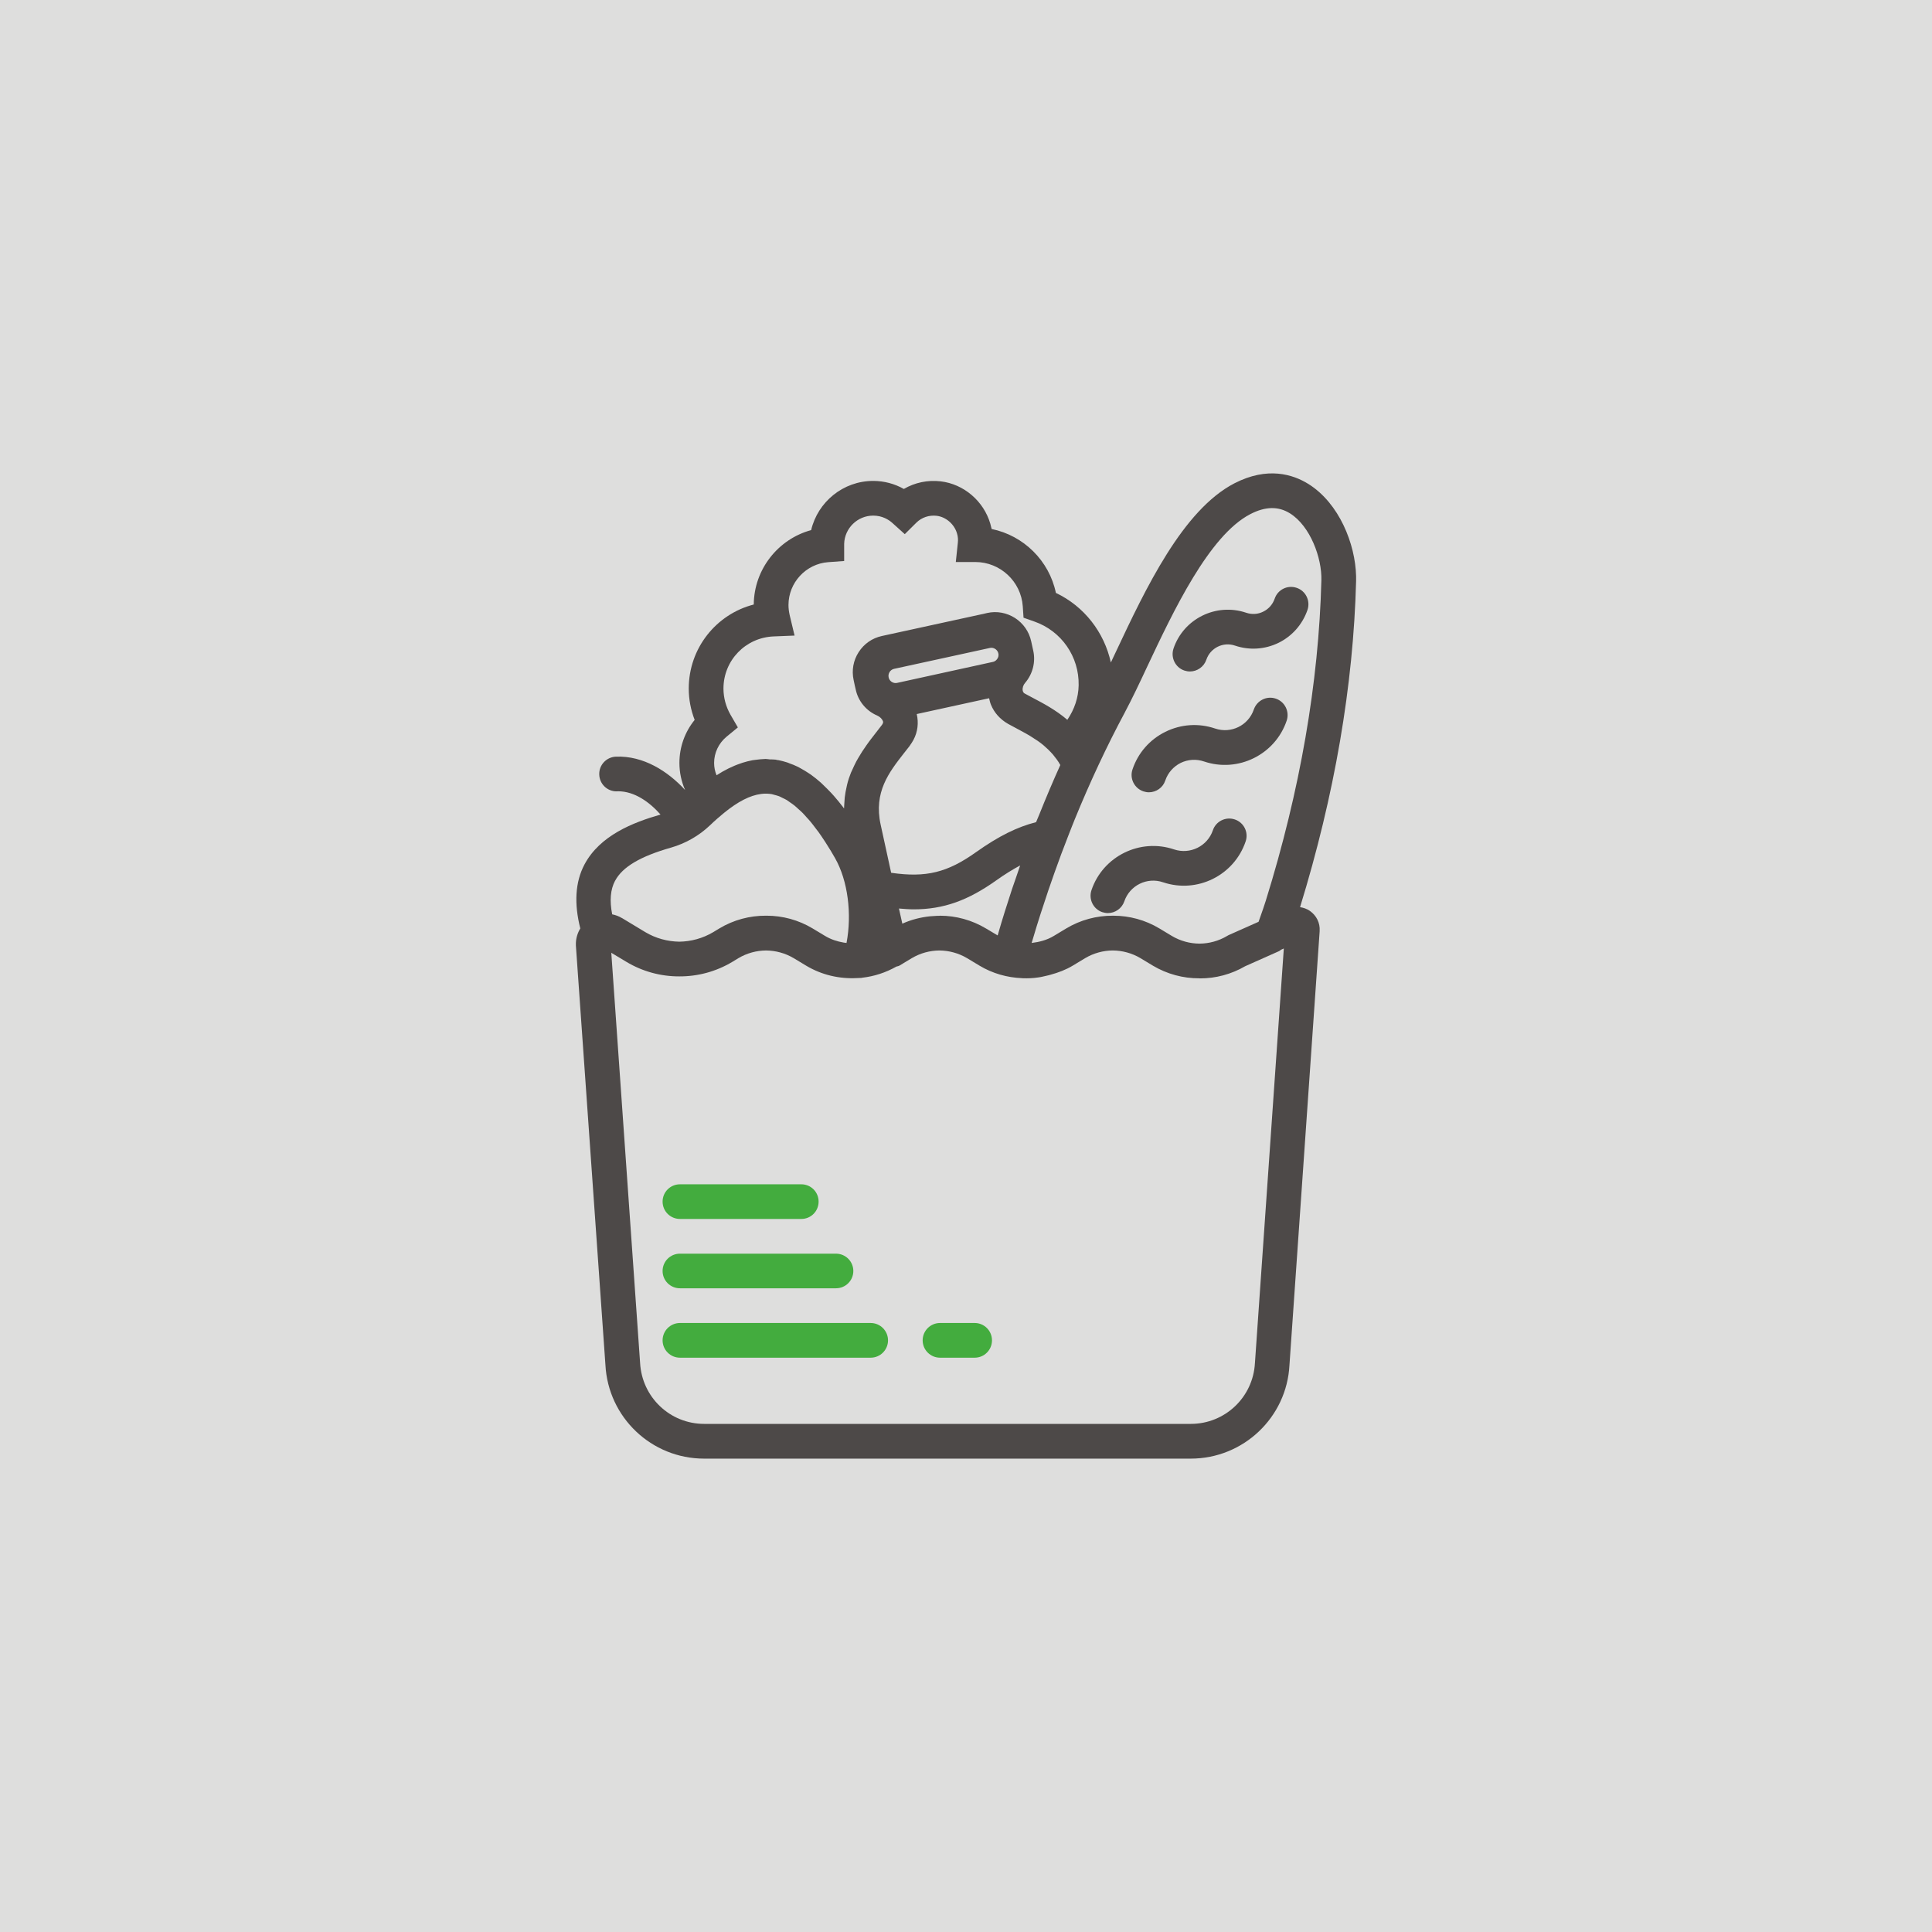
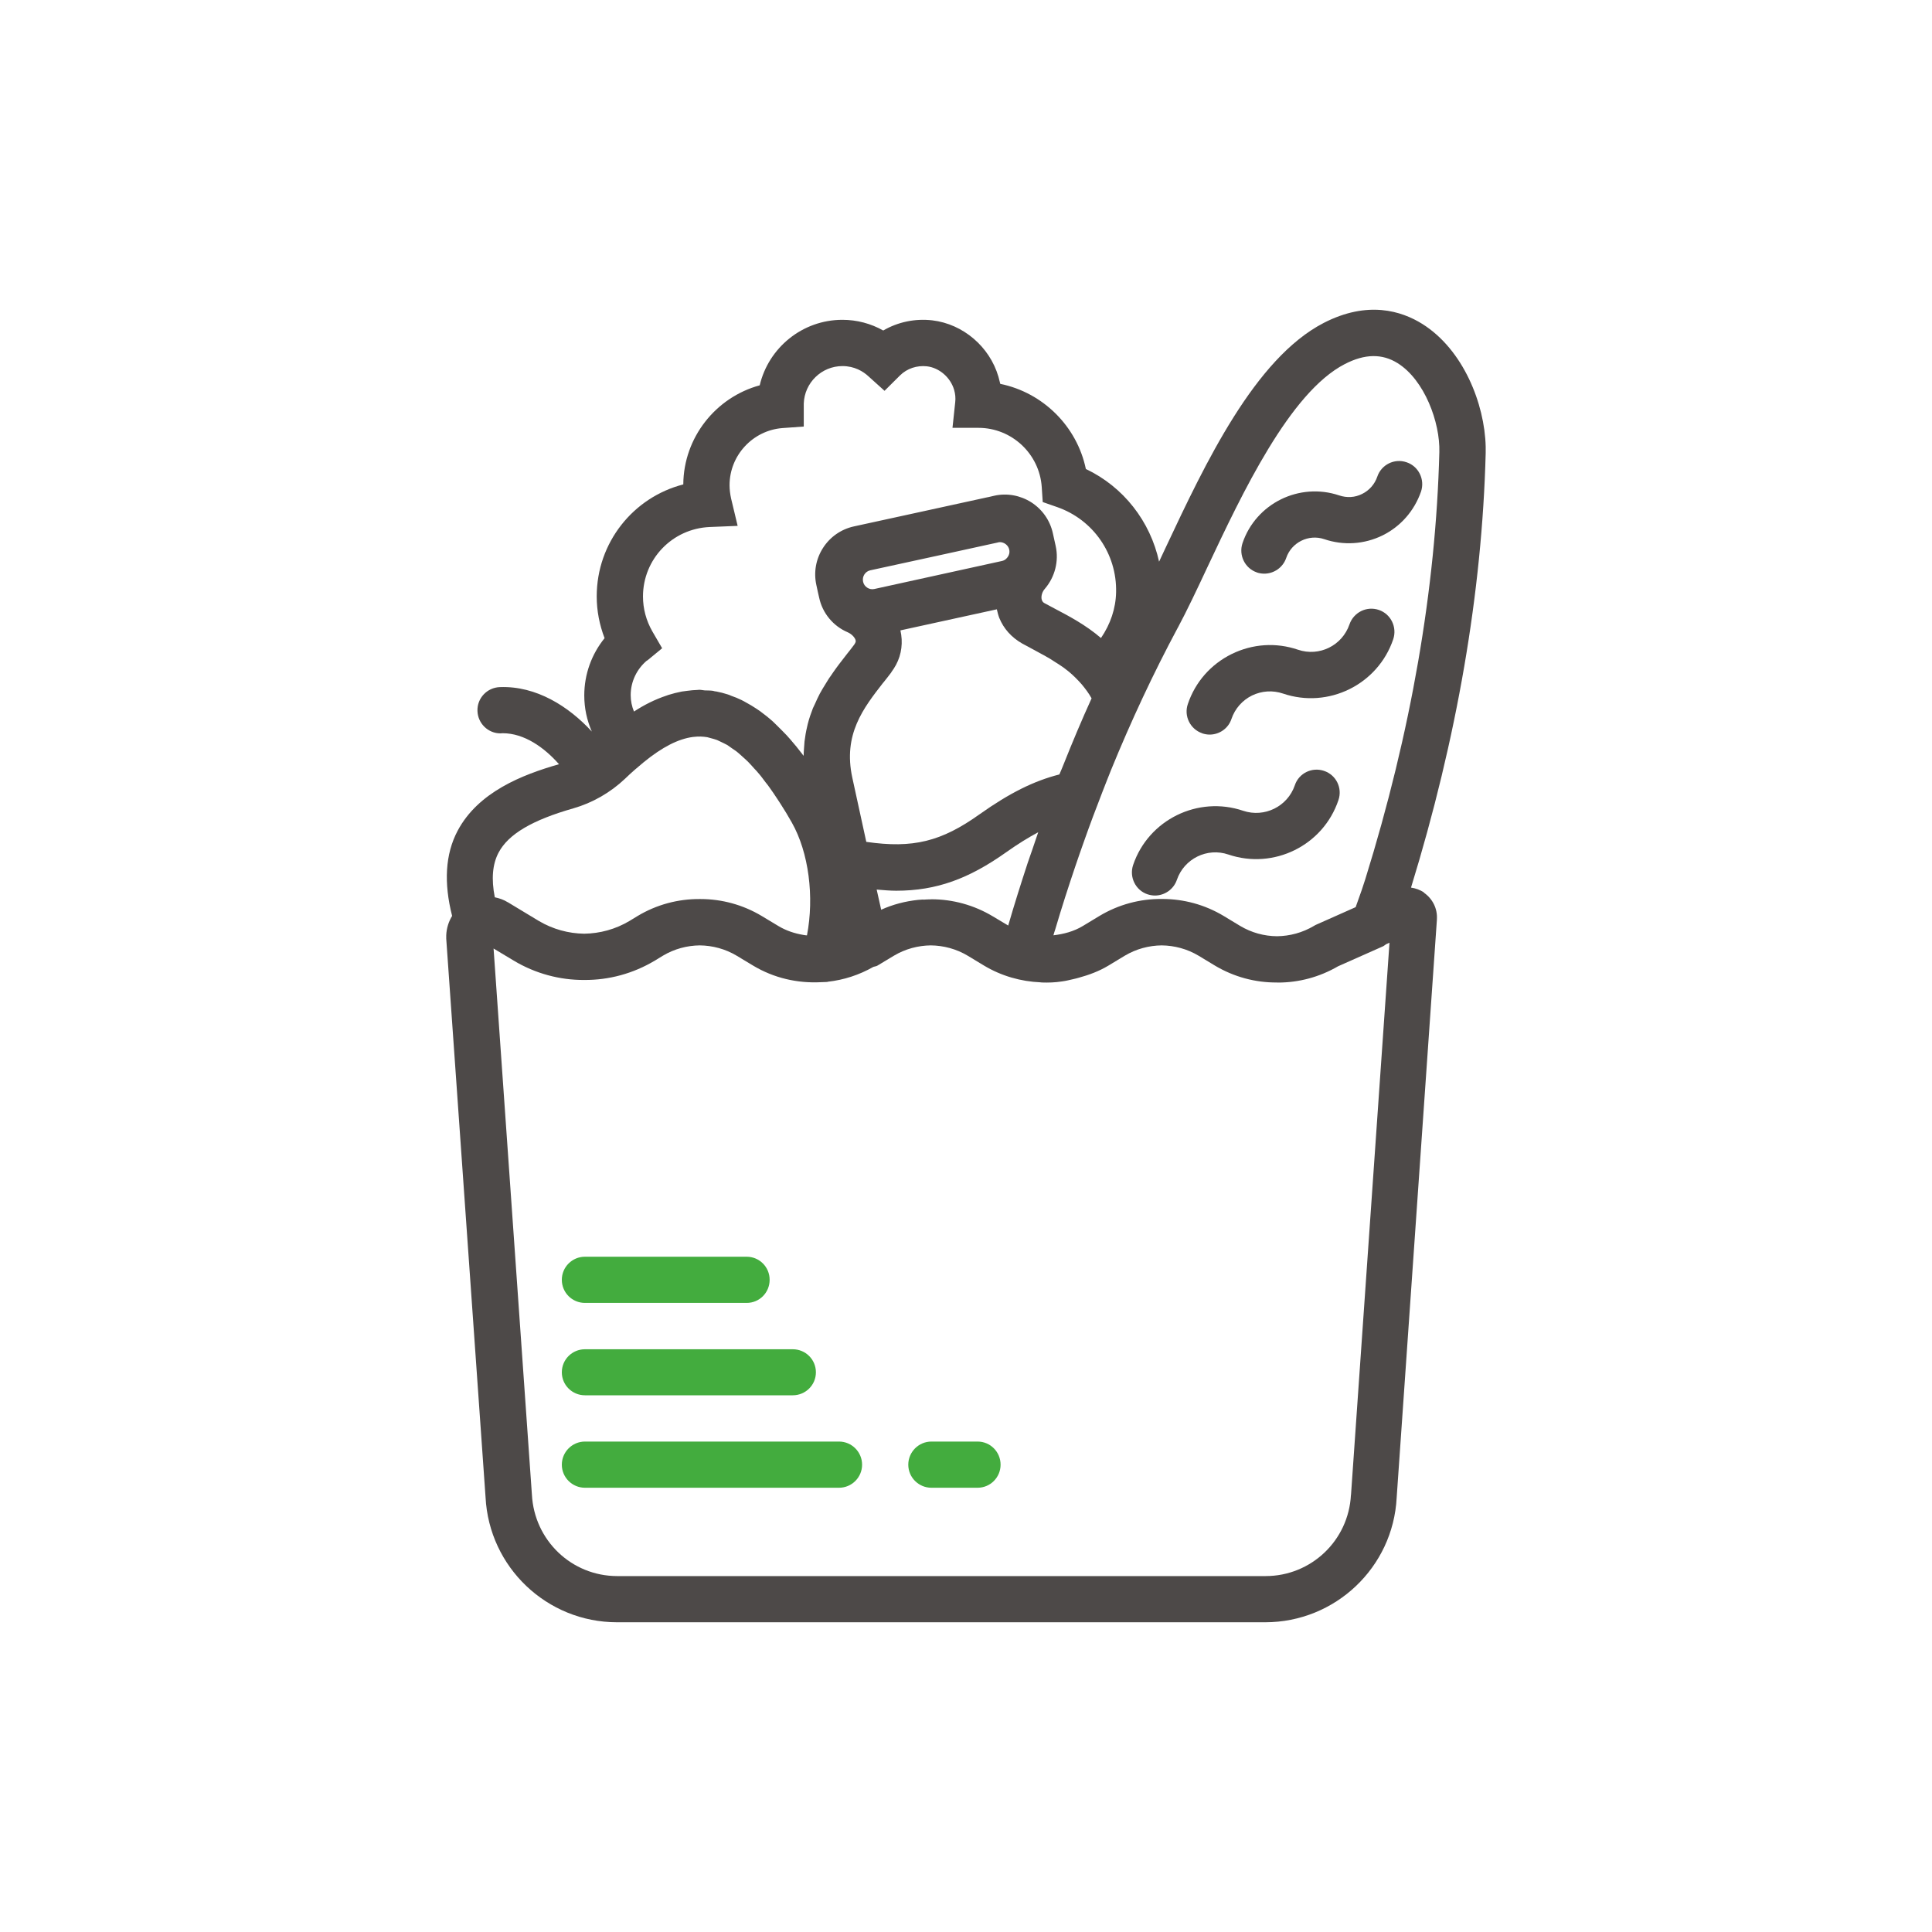
- <svg xmlns="http://www.w3.org/2000/svg" xml:space="preserve" width="512px" height="512px" style="shape-rendering:geometricPrecision; text-rendering:geometricPrecision; image-rendering:optimizeQuality; fill-rule:evenodd; clip-rule:evenodd" viewBox="0 0 159.038 159.038">
+ <svg xmlns="http://www.w3.org/2000/svg" xml:space="preserve" width="512px" height="512px" style="shape-rendering:geometricPrecision; text-rendering:geometricPrecision; image-rendering:optimizeQuality; fill-rule:evenodd; clip-rule:evenodd" viewBox="0 0 25.306 25.306">
  <defs>
    <style type="text/css">
   
-     .fil0 {fill:#DEDEDD}
+     .fil0 {fill:none}
    .fil1 {fill:#4D4948;fill-rule:nonzero}
    .fil2 {fill:#43AC3E;fill-rule:nonzero}
   
  </style>
  </defs>
  <g id="Vrstva_x0020_1">
-     <rect class="fil0" width="159.038" height="159.038" />
-     <path class="fil1" d="M90.739 75.087c0.153,0.048 0.306,0.076 0.46,0.076 0.592,0 1.149,-0.376 1.353,-0.968 0.446,-1.311 1.873,-2.015 3.184,-1.569 2.802,0.948 5.853,-0.558 6.801,-3.359 0.259,-0.746 -0.139,-1.561 -0.892,-1.812 -0.746,-0.25 -1.554,0.146 -1.804,0.892 -0.446,1.312 -1.875,2.014 -3.191,1.576 -2.795,-0.948 -5.855,0.551 -6.802,3.352 -0.252,0.746 0.146,1.561 0.892,1.813z" />
-     <path class="fil1" d="M94.119 65.143c0.147,0.048 0.305,0.077 0.453,0.077 0.598,0 1.156,-0.376 1.351,-0.969 0.216,-0.635 0.669,-1.15 1.268,-1.45 0.607,-0.293 1.283,-0.334 1.923,-0.118 2.796,0.947 5.855,-0.558 6.802,-3.359 0.252,-0.746 -0.146,-1.561 -0.892,-1.813 -0.745,-0.257 -1.553,0.147 -1.812,0.892 -0.446,1.311 -1.868,2.014 -3.184,1.568 -1.36,-0.461 -2.809,-0.363 -4.099,0.271 -1.282,0.635 -2.244,1.729 -2.702,3.088 -0.258,0.745 0.147,1.561 0.892,1.812z" />
-     <path class="fil1" d="M97.491 55.197c0.154,0.05 0.307,0.077 0.461,0.077 0.593,0 1.151,-0.377 1.352,-0.969 0.327,-0.969 1.387,-1.491 2.348,-1.163 1.191,0.405 2.475,0.321 3.604,-0.23 1.122,-0.557 1.964,-1.518 2.376,-2.71 0.25,-0.746 -0.146,-1.561 -0.892,-1.812 -0.752,-0.258 -1.561,0.146 -1.812,0.892 -0.161,0.467 -0.495,0.851 -0.94,1.066 -0.439,0.223 -0.94,0.25 -1.414,0.089 -2.46,-0.828 -5.143,0.489 -5.973,2.949 -0.249,0.746 0.147,1.561 0.892,1.811z" />
-     <path class="fil1" d="M107.826 74.982c-0.245,-0.168 -0.523,-0.264 -0.808,-0.307 2.836,-9.212 4.39,-18.242 4.613,-26.843l0 -0.405c-0.064,-2.648 -1.385,-5.991 -3.916,-7.581 -1.283,-0.8 -3.374,-1.462 -6.098,-0.062 -4.258,2.201 -7.311,8.669 -9.757,13.867 -0.146,0.3 -0.278,0.592 -0.417,0.885 -0.545,-2.487 -2.189,-4.621 -4.524,-5.729 -0.55,-2.647 -2.654,-4.724 -5.288,-5.261 -0.035,-0.146 -0.07,-0.292 -0.112,-0.439 -0.544,-1.86 -2.182,-3.261 -4.084,-3.484 -1.067,-0.125 -2.125,0.098 -3.032,0.627 -0.767,-0.431 -1.63,-0.662 -2.522,-0.662 -2.481,0 -4.565,1.736 -5.109,4.049 -2.717,0.739 -4.702,3.226 -4.724,6.125 -3.094,0.796 -5.352,3.597 -5.352,6.92 0,0.885 0.168,1.757 0.487,2.579 -0.809,0.995 -1.255,2.237 -1.255,3.54 0,0.781 0.161,1.532 0.468,2.23 -1.429,-1.554 -3.429,-2.829 -5.686,-2.745 -0.788,0.028 -1.409,0.684 -1.381,1.471 0.021,0.774 0.654,1.387 1.422,1.387 0.048,0 0.098,-0.007 0.139,-0.007 1.338,0 2.578,0.885 3.484,1.916 -2.263,0.648 -4.99,1.715 -6.263,4.112 -0.767,1.449 -0.858,3.226 -0.342,5.262 -0.216,0.353 -0.345,0.758 -0.363,1.192l0 0.215 2.431 34.516c0.223,4.326 3.791,7.721 8.126,7.721l40.056 0c4.335,0 7.903,-3.395 8.126,-7.694l2.486 -35.721c0,-0.007 0,-0.015 0,-0.028 0.043,-0.655 -0.264,-1.268 -0.807,-1.645zm-15.22 -16.363c0.564,-1.058 1.185,-2.362 1.832,-3.748 2.147,-4.558 5.088,-10.795 8.489,-12.551 1.24,-0.642 2.314,-0.657 3.268,-0.057 1.659,1.039 2.628,3.66 2.578,5.498 -0.216,8.44 -1.755,17.318 -4.578,26.39 -0.091,0.3 -0.299,0.907 -0.592,1.729l-2.431 1.081c-0.057,0.027 -0.105,0.048 -0.153,0.082 -0.705,0.42 -1.492,0.628 -2.28,0.635 -0.787,-0.007 -1.574,-0.215 -2.278,-0.635l-1.016 -0.612c-1.171,-0.704 -2.482,-1.052 -3.791,-1.052 -0.015,0 -0.028,0 -0.05,0 -1.324,-0.008 -2.654,0.34 -3.839,1.052l-1.016 0.612c-0.566,0.343 -1.193,0.503 -1.827,0.58 0.035,-0.127 0.076,-0.252 0.112,-0.369 0.391,-1.331 0.816,-2.642 1.255,-3.938 0.168,-0.495 0.341,-0.99 0.515,-1.479 0.363,-1.031 0.746,-2.048 1.144,-3.065 0.18,-0.446 0.348,-0.907 0.535,-1.353 1.242,-3.038 2.613,-5.98 4.126,-8.802zm-18.194 3.381c0.166,-0.209 0.333,-0.419 0.487,-0.621 0,-0.008 0,-0.008 0,-0.008 0.112,-0.153 0.208,-0.307 0.292,-0.46 0.356,-0.662 0.439,-1.408 0.273,-2.132l5.957 -1.302c0.042,0.18 0.083,0.369 0.153,0.535 0.266,0.649 0.739,1.192 1.407,1.575 0.216,0.12 0.44,0.238 0.676,0.363 0.197,0.105 0.384,0.21 0.58,0.314 0.089,0.05 0.187,0.098 0.279,0.154 0.173,0.091 0.333,0.201 0.501,0.306 0.139,0.083 0.278,0.175 0.417,0.271 0.16,0.105 0.307,0.231 0.46,0.35 0.132,0.111 0.259,0.23 0.384,0.348 0.14,0.14 0.271,0.272 0.398,0.418 0.215,0.266 0.431,0.538 0.606,0.865 -0.606,1.338 -1.179,2.696 -1.729,4.069 -0.084,0.216 -0.174,0.425 -0.265,0.633 -1.561,0.398 -3.072,1.144 -4.94,2.468 -2.349,1.673 -4.105,2.119 -6.99,1.7l-0.865 -3.964c-0.585,-2.683 0.69,-4.306 1.918,-5.882zm7.079 -8.664c0.035,-0.007 0.076,-0.012 0.112,-0.012 0.271,0 0.523,0.194 0.578,0.458 0.05,0.211 -0.027,0.37 -0.084,0.446 -0.048,0.077 -0.16,0.216 -0.362,0.258l-7.889 1.729c-0.312,0.069 -0.633,-0.14 -0.695,-0.453 -0.07,-0.315 0.132,-0.636 0.446,-0.704l4.187 -0.912 3.708 -0.81zm-4.612 22.07c-0.112,0.007 -0.217,0.014 -0.329,0.022 -0.781,0.083 -1.546,0.278 -2.272,0.606l-0.279 -1.247c0.412,0.033 0.823,0.069 1.206,0.069 2.494,0 4.496,-0.746 6.802,-2.383 0.725,-0.516 1.365,-0.906 1.971,-1.233 -0.124,0.375 -0.258,0.745 -0.383,1.121 -0.092,0.265 -0.188,0.529 -0.279,0.802 -0.417,1.268 -0.822,2.549 -1.191,3.839l-0.947 -0.564c-1.172,-0.704 -2.489,-1.059 -3.798,-1.059 -0.015,0 -0.036,0.007 -0.05,0.007 -0.152,-0.007 -0.305,0.014 -0.451,0.02zm-17.075 -14.759l0.935 -0.768 -0.607 -1.045c-0.376,-0.662 -0.578,-1.4 -0.578,-2.153 0,-2.312 1.81,-4.194 4.125,-4.292l1.728 -0.07 -0.405 -1.693c-0.062,-0.279 -0.096,-0.559 -0.096,-0.823 0,-1.839 1.434,-3.388 3.268,-3.527l1.316 -0.096 0 -1.422c0.041,-1.282 1.101,-2.314 2.391,-2.314 0.746,0 1.282,0.334 1.594,0.621l1.005 0.905 0.954 -0.947c0.439,-0.432 1.045,-0.634 1.666,-0.564 0.765,0.091 1.455,0.683 1.678,1.449 0.077,0.258 0.099,0.508 0.07,0.759l-0.168 1.597 1.604 0c2.055,0 3.769,1.602 3.909,3.65l0.062 0.935 0.892 0.314c2.23,0.78 3.695,2.891 3.645,5.254 -0.019,1.01 -0.347,1.978 -0.932,2.837 -0.955,-0.816 -1.988,-1.36 -2.851,-1.813 -0.223,-0.117 -0.439,-0.237 -0.662,-0.355 -0.063,-0.035 -0.132,-0.098 -0.16,-0.244 -0.034,-0.209 0.042,-0.454 0.201,-0.633 0.621,-0.725 0.872,-1.708 0.669,-2.635l-0.173 -0.787c-0.174,-0.796 -0.647,-1.47 -1.331,-1.916 -0.684,-0.433 -1.499,-0.587 -2.287,-0.412l-0.382 0.091c-0.007,0 -0.015,0 -0.015,0l-4.188 0.913 -4.091 0.892c-0.795,0.174 -1.47,0.647 -1.909,1.331 -0.439,0.683 -0.585,1.498 -0.412,2.293l0.083 0.391c0,0.007 0,0.007 0,0.007l0.091 0.39c0.201,0.948 0.863,1.75 1.762,2.133 0.223,0.097 0.405,0.279 0.475,0.459 0.035,0.112 0.014,0.161 -0.07,0.3 -0.139,0.19 -0.293,0.384 -0.453,0.586 -0.153,0.196 -0.315,0.405 -0.481,0.621 -0.056,0.076 -0.111,0.153 -0.166,0.223 -0.12,0.167 -0.238,0.328 -0.35,0.501 -0.07,0.092 -0.131,0.19 -0.195,0.287 -0.105,0.166 -0.209,0.334 -0.314,0.516 -0.055,0.104 -0.118,0.201 -0.173,0.305 -0.105,0.204 -0.203,0.412 -0.299,0.628 -0.042,0.091 -0.084,0.182 -0.127,0.271 -0.125,0.315 -0.237,0.643 -0.319,0.984 -0.015,0.055 -0.022,0.112 -0.036,0.167 -0.069,0.293 -0.124,0.593 -0.161,0.907 -0.014,0.125 -0.014,0.257 -0.026,0.383 -0.007,0.173 -0.029,0.334 -0.029,0.509l-0.021 -0.022c-0.02,-0.028 -0.041,-0.048 -0.055,-0.077 -0.252,-0.328 -0.494,-0.628 -0.746,-0.914 -0.083,-0.089 -0.161,-0.173 -0.238,-0.264 -0.215,-0.223 -0.424,-0.439 -0.633,-0.635 -0.07,-0.07 -0.14,-0.14 -0.209,-0.202 -0.265,-0.238 -0.538,-0.453 -0.803,-0.647 -0.077,-0.056 -0.153,-0.098 -0.23,-0.154 -0.201,-0.131 -0.403,-0.258 -0.612,-0.369 -0.098,-0.055 -0.196,-0.112 -0.299,-0.16 -0.209,-0.105 -0.426,-0.188 -0.643,-0.264 -0.07,-0.029 -0.139,-0.064 -0.216,-0.084 -0.23,-0.076 -0.465,-0.132 -0.702,-0.182 -0.028,-0.007 -0.057,0 -0.084,-0.007 -0.048,-0.008 -0.091,-0.027 -0.139,-0.034 -0.168,-0.021 -0.328,-0.015 -0.489,-0.021 -0.111,-0.007 -0.223,-0.036 -0.341,-0.036 -0.035,0 -0.07,0.007 -0.105,0.007 -0.223,0.007 -0.431,0.029 -0.647,0.057 -0.111,0.013 -0.216,0.027 -0.322,0.041 -0.285,0.055 -0.557,0.124 -0.828,0.209 -0.042,0.014 -0.076,0.028 -0.119,0.042 -0.71,0.237 -1.386,0.578 -2.014,0.988 -0.132,-0.319 -0.202,-0.662 -0.202,-1.016 0,-0.837 0.376,-1.616 1.017,-2.153zm-9.169 11.854c0.605,-1.136 2.069,-2.007 4.619,-2.733 1.185,-0.341 2.294,-0.976 3.193,-1.832 0.403,-0.39 0.786,-0.717 1.149,-1.017 1.156,-0.942 2.146,-1.443 3.045,-1.561 0.022,0 0.035,-0.007 0.055,-0.007 0.286,-0.036 0.566,-0.022 0.83,0.019 0.069,0.014 0.139,0.042 0.208,0.057 0.134,0.034 0.266,0.07 0.398,0.118 0.091,0.035 0.175,0.083 0.258,0.125 0.125,0.064 0.25,0.112 0.375,0.189 0.098,0.063 0.189,0.14 0.287,0.202 0.118,0.083 0.236,0.153 0.348,0.251 0.111,0.084 0.216,0.195 0.328,0.292 0.111,0.098 0.216,0.187 0.327,0.3 0.119,0.118 0.237,0.256 0.362,0.397 0.098,0.104 0.196,0.209 0.292,0.327 0.14,0.16 0.273,0.348 0.413,0.53 0.091,0.111 0.173,0.216 0.256,0.334 0.161,0.217 0.315,0.46 0.475,0.697 0.069,0.112 0.139,0.201 0.201,0.313 0.231,0.355 0.461,0.739 0.69,1.144 1.053,1.853 1.394,4.592 0.94,6.976 -0.077,-0.007 -0.153,-0.014 -0.223,-0.029 -0.543,-0.091 -1.072,-0.264 -1.546,-0.551l-1.017 -0.612c-1.171,-0.704 -2.481,-1.052 -3.791,-1.052 -0.022,0 -0.036,0 -0.051,0 -1.331,-0.008 -2.662,0.34 -3.846,1.052l-0.495 0.3c-0.865,0.515 -1.827,0.773 -2.796,0.787 -0.968,-0.014 -1.936,-0.272 -2.8,-0.787l-1.917 -1.157 -0.007 0c-0.252,-0.154 -0.523,-0.25 -0.801,-0.307 -0.223,-1.127 -0.146,-2.041 0.237,-2.765zm52.668 39.699c-0.146,2.81 -2.46,5.011 -5.275,5.011l-40.063 0c-2.815,0 -5.129,-2.201 -5.275,-5.038l-2.37 -33.743 1.241 0.746c1.345,0.807 2.858,1.205 4.362,1.198 1.513,0.007 3.019,-0.391 4.364,-1.198l0.494 -0.3c0.704,-0.419 1.491,-0.628 2.278,-0.635 0.788,0.008 1.575,0.216 2.28,0.635l1.017 0.613c1.29,0.773 2.745,1.101 4.189,1.024 0.125,-0.007 0.256,-0.007 0.383,-0.015 0.02,-0.007 0.034,-0.014 0.048,-0.014 0.975,-0.111 1.931,-0.417 2.816,-0.919 0.083,-0.028 0.167,-0.028 0.244,-0.076l1.017 -0.613c0.704,-0.419 1.491,-0.628 2.278,-0.635 0.788,0.008 1.575,0.216 2.281,0.635l1.016 0.613c1.081,0.648 2.278,0.981 3.491,1.031 0.021,0 0.048,0.007 0.077,0.007 0.412,0.013 0.829,0 1.247,-0.064 0.238,-0.027 0.468,-0.09 0.697,-0.14 0.111,-0.026 0.223,-0.048 0.334,-0.084 0.635,-0.173 1.256,-0.403 1.835,-0.751l1.016 -0.613c0.705,-0.419 1.491,-0.628 2.278,-0.635 0.788,0.008 1.575,0.216 2.28,0.635l1.016 0.613c1.177,0.703 2.501,1.051 3.82,1.044 0.02,0 0.049,0.007 0.07,0.007 1.282,0 2.563,-0.334 3.714,-1.003l2.801 -1.247c0.055,-0.029 0.098,-0.077 0.154,-0.112l0.223 -0.099 -2.377 34.119z" />
-     <g id="_336748296">
-       <path id="_171978064" class="fil2" d="M55.972 100.341l9.992 0c0.789,0 1.422,-0.634 1.422,-1.429 0,-0.787 -0.633,-1.423 -1.422,-1.423l-9.992 0c-0.788,0 -1.429,0.636 -1.429,1.423 0,0.795 0.641,1.429 1.429,1.429z" />
-       <path id="_171978016" class="fil2" d="M55.972 106.049l12.843 0c0.787,0 1.429,-0.634 1.429,-1.423 0,-0.794 -0.643,-1.427 -1.429,-1.427l-12.843 0c-0.788,0 -1.429,0.633 -1.429,1.427 0,0.789 0.641,1.423 1.429,1.423z" />
-       <path id="_171977968" class="fil2" d="M71.673 108.906l-15.701 0c-0.788,0 -1.429,0.64 -1.429,1.429 0,0.787 0.641,1.427 1.429,1.427l15.701 0c0.787,0 1.427,-0.64 1.427,-1.427 0,-0.788 -0.64,-1.429 -1.427,-1.429z" />
-       <path id="_171977920" class="fil2" d="M80.236 108.906l-2.856 0c-0.789,0 -1.429,0.64 -1.429,1.429 0,0.787 0.641,1.427 1.429,1.427l2.856 0c0.789,0 1.422,-0.64 1.422,-1.427 0,-0.788 -0.633,-1.429 -1.422,-1.429z" />
+     <rect class="fil0" width="25.306" height="25.306" />
+     <g id="_136264368">
+       <path id="_137413360" class="fil1" d="M15.031 11.714c0.032,0.01 0.065,0.016 0.097,0.016 0.125,0 0.244,-0.08 0.287,-0.205 0.095,-0.278 0.397,-0.427 0.675,-0.332 0.594,0.201 1.241,-0.118 1.441,-0.712 0.055,-0.158 -0.029,-0.331 -0.189,-0.384 -0.158,-0.053 -0.33,0.031 -0.382,0.189 -0.095,0.278 -0.397,0.427 -0.676,0.334 -0.593,-0.201 -1.241,0.117 -1.442,0.71 -0.053,0.158 0.031,0.331 0.189,0.384z" />
+       <path id="_137413288" class="fil1" d="M15.748 9.606c0.031,0.01 0.065,0.016 0.096,0.016 0.127,0 0.245,-0.08 0.286,-0.205 0.046,-0.135 0.142,-0.244 0.269,-0.307 0.129,-0.062 0.272,-0.071 0.408,-0.025 0.593,0.201 1.241,-0.118 1.442,-0.712 0.053,-0.158 -0.031,-0.331 -0.189,-0.384 -0.158,-0.054 -0.329,0.031 -0.384,0.189 -0.095,0.278 -0.396,0.427 -0.675,0.332 -0.288,-0.098 -0.595,-0.077 -0.869,0.057 -0.272,0.135 -0.476,0.366 -0.573,0.654 -0.055,0.158 0.031,0.331 0.189,0.384z" />
+       <path id="_137413216" class="fil1" d="M16.462 7.498c0.033,0.011 0.065,0.016 0.098,0.016 0.126,0 0.244,-0.08 0.287,-0.205 0.069,-0.205 0.294,-0.316 0.498,-0.247 0.253,0.086 0.525,0.068 0.764,-0.049 0.238,-0.118 0.416,-0.322 0.504,-0.574 0.053,-0.158 -0.031,-0.331 -0.189,-0.384 -0.159,-0.055 -0.331,0.031 -0.384,0.189 -0.034,0.099 -0.105,0.18 -0.199,0.226 -0.093,0.047 -0.199,0.053 -0.3,0.019 -0.521,-0.175 -1.09,0.104 -1.266,0.625 -0.053,0.158 0.031,0.331 0.189,0.384z" />
+       <path id="_137412856" class="fil1" d="M18.653 11.691c-0.052,-0.036 -0.111,-0.056 -0.171,-0.065 0.601,-1.953 0.931,-3.867 0.978,-5.69l0 -0.086c-0.013,-0.561 -0.293,-1.27 -0.83,-1.607 -0.272,-0.17 -0.715,-0.31 -1.292,-0.013 -0.903,0.467 -1.55,1.837 -2.068,2.939 -0.031,0.064 -0.059,0.126 -0.088,0.188 -0.115,-0.527 -0.464,-0.979 -0.959,-1.214 -0.117,-0.561 -0.563,-1.001 -1.121,-1.115 -0.008,-0.031 -0.015,-0.062 -0.024,-0.093 -0.115,-0.394 -0.463,-0.691 -0.866,-0.739 -0.226,-0.026 -0.45,0.021 -0.643,0.133 -0.162,-0.091 -0.345,-0.14 -0.535,-0.14 -0.526,0 -0.968,0.368 -1.083,0.858 -0.576,0.157 -0.997,0.684 -1.001,1.298 -0.656,0.169 -1.134,0.762 -1.134,1.467 0,0.188 0.036,0.372 0.103,0.547 -0.171,0.211 -0.266,0.474 -0.266,0.75 0,0.166 0.034,0.325 0.099,0.473 -0.303,-0.329 -0.727,-0.6 -1.205,-0.582 -0.167,0.006 -0.299,0.145 -0.293,0.312 0.005,0.164 0.139,0.294 0.301,0.294 0.01,0 0.021,-0.002 0.029,-0.002 0.284,0 0.546,0.188 0.738,0.406 -0.48,0.137 -1.058,0.363 -1.328,0.872 -0.163,0.307 -0.182,0.684 -0.072,1.115 -0.046,0.075 -0.073,0.161 -0.077,0.253l0 0.046 0.515 7.316c0.047,0.917 0.804,1.637 1.722,1.637l8.49 0c0.919,0 1.675,-0.72 1.722,-1.631l0.527 -7.571c0,-0.001 0,-0.003 0,-0.006 0.009,-0.139 -0.056,-0.269 -0.171,-0.349zm-3.226 -3.468c0.12,-0.224 0.251,-0.501 0.388,-0.794 0.455,-0.966 1.078,-2.288 1.799,-2.66 0.263,-0.136 0.49,-0.139 0.693,-0.012 0.352,0.22 0.557,0.776 0.546,1.165 -0.046,1.789 -0.372,3.671 -0.97,5.594 -0.019,0.064 -0.063,0.192 -0.126,0.366l-0.515 0.229c-0.012,0.006 -0.022,0.01 -0.032,0.017 -0.15,0.089 -0.316,0.133 -0.483,0.135 -0.167,-0.001 -0.334,-0.046 -0.483,-0.135l-0.215 -0.13c-0.248,-0.149 -0.526,-0.223 -0.804,-0.223 -0.003,0 -0.006,0 -0.011,0 -0.281,-0.002 -0.563,0.072 -0.814,0.223l-0.215 0.13c-0.12,0.073 -0.253,0.107 -0.387,0.123 0.007,-0.027 0.016,-0.053 0.024,-0.078 0.083,-0.282 0.173,-0.56 0.266,-0.835 0.036,-0.105 0.072,-0.21 0.109,-0.313 0.077,-0.219 0.158,-0.434 0.242,-0.65 0.038,-0.095 0.074,-0.192 0.113,-0.287 0.263,-0.644 0.554,-1.267 0.875,-1.866zm-3.856 0.717c0.035,-0.044 0.071,-0.089 0.103,-0.132 0,-0.002 0,-0.002 0,-0.002 0.024,-0.032 0.044,-0.065 0.062,-0.097 0.075,-0.14 0.093,-0.298 0.058,-0.452l1.263 -0.276c0.009,0.038 0.018,0.078 0.032,0.113 0.056,0.138 0.157,0.253 0.298,0.334 0.046,0.025 0.093,0.05 0.143,0.077 0.042,0.022 0.081,0.045 0.123,0.067 0.019,0.01 0.04,0.021 0.059,0.033 0.037,0.019 0.071,0.043 0.106,0.065 0.029,0.018 0.059,0.037 0.088,0.057 0.034,0.022 0.065,0.049 0.098,0.074 0.028,0.023 0.055,0.049 0.081,0.074 0.03,0.03 0.057,0.058 0.084,0.089 0.046,0.056 0.091,0.114 0.129,0.183 -0.129,0.284 -0.25,0.571 -0.366,0.863 -0.018,0.046 -0.037,0.09 -0.056,0.134 -0.331,0.084 -0.651,0.242 -1.047,0.523 -0.498,0.355 -0.87,0.449 -1.482,0.36l-0.183 -0.84c-0.124,-0.569 0.146,-0.913 0.406,-1.247zm1.501 -1.836c0.008,-0.001 0.016,-0.003 0.024,-0.003 0.057,0 0.111,0.041 0.123,0.097 0.01,0.045 -0.006,0.078 -0.018,0.095 -0.01,0.016 -0.034,0.046 -0.077,0.055l-1.672 0.367c-0.066,0.015 -0.134,-0.03 -0.147,-0.096 -0.015,-0.067 0.028,-0.135 0.095,-0.149l0.887 -0.193 0.786 -0.172zm-0.978 4.678c-0.024,0.002 -0.046,0.003 -0.07,0.005 -0.166,0.018 -0.328,0.059 -0.482,0.129l-0.059 -0.264c0.087,0.007 0.174,0.015 0.256,0.015 0.529,0 0.953,-0.158 1.442,-0.505 0.154,-0.109 0.289,-0.192 0.418,-0.261 -0.026,0.079 -0.055,0.158 -0.081,0.238 -0.019,0.056 -0.04,0.112 -0.059,0.17 -0.088,0.269 -0.174,0.54 -0.253,0.814l-0.201 -0.12c-0.248,-0.149 -0.527,-0.224 -0.805,-0.224 -0.003,0 -0.008,0.001 -0.011,0.001 -0.032,-0.001 -0.065,0.003 -0.096,0.004zm-3.619 -3.128l0.198 -0.163 -0.129 -0.222c-0.08,-0.14 -0.122,-0.297 -0.122,-0.456 0,-0.49 0.384,-0.889 0.874,-0.91l0.366 -0.015 -0.086 -0.359c-0.013,-0.059 -0.02,-0.119 -0.02,-0.174 0,-0.39 0.304,-0.718 0.693,-0.748l0.279 -0.02 0 -0.301c0.009,-0.272 0.233,-0.491 0.507,-0.491 0.158,0 0.272,0.071 0.338,0.132l0.213 0.192 0.202 -0.201c0.093,-0.092 0.222,-0.134 0.353,-0.12 0.162,0.019 0.308,0.145 0.356,0.307 0.016,0.055 0.021,0.108 0.015,0.161l-0.036 0.338 0.34 0c0.436,0 0.799,0.34 0.829,0.774l0.013 0.198 0.189 0.066c0.473,0.165 0.783,0.613 0.772,1.114 -0.004,0.214 -0.074,0.419 -0.198,0.601 -0.202,-0.173 -0.421,-0.288 -0.604,-0.384 -0.047,-0.025 -0.093,-0.05 -0.14,-0.075 -0.013,-0.008 -0.028,-0.021 -0.034,-0.052 -0.007,-0.044 0.009,-0.096 0.043,-0.134 0.132,-0.154 0.185,-0.362 0.142,-0.559l-0.037 -0.167c-0.037,-0.169 -0.137,-0.312 -0.282,-0.406 -0.145,-0.092 -0.318,-0.124 -0.485,-0.087l-0.081 0.019c-0.001,0 -0.003,0 -0.003,0l-0.888 0.194 -0.867 0.189c-0.168,0.037 -0.312,0.137 -0.405,0.282 -0.093,0.145 -0.124,0.318 -0.087,0.486l0.018 0.083c0,0.001 0,0.001 0,0.001l0.019 0.083c0.043,0.201 0.183,0.371 0.374,0.452 0.047,0.021 0.086,0.059 0.101,0.097 0.008,0.024 0.003,0.034 -0.015,0.063 -0.029,0.04 -0.062,0.081 -0.096,0.124 -0.032,0.042 -0.067,0.086 -0.102,0.132 -0.012,0.016 -0.023,0.032 -0.035,0.047 -0.025,0.035 -0.05,0.069 -0.074,0.106 -0.015,0.019 -0.028,0.04 -0.041,0.061 -0.022,0.035 -0.044,0.071 -0.067,0.109 -0.012,0.022 -0.025,0.043 -0.037,0.065 -0.022,0.043 -0.043,0.087 -0.063,0.133 -0.009,0.019 -0.018,0.039 -0.027,0.057 -0.026,0.067 -0.05,0.136 -0.068,0.208 -0.003,0.012 -0.005,0.024 -0.008,0.035 -0.015,0.062 -0.026,0.126 -0.034,0.192 -0.003,0.026 -0.003,0.055 -0.006,0.081 -0.002,0.037 -0.006,0.071 -0.006,0.108l-0.004 -0.005c-0.004,-0.006 -0.009,-0.01 -0.012,-0.016 -0.053,-0.07 -0.105,-0.133 -0.158,-0.194 -0.018,-0.019 -0.034,-0.037 -0.05,-0.056 -0.046,-0.047 -0.09,-0.093 -0.134,-0.135 -0.015,-0.015 -0.03,-0.03 -0.044,-0.043 -0.056,-0.05 -0.114,-0.096 -0.17,-0.137 -0.016,-0.012 -0.032,-0.021 -0.049,-0.033 -0.043,-0.028 -0.086,-0.055 -0.13,-0.078 -0.021,-0.012 -0.042,-0.024 -0.063,-0.034 -0.044,-0.022 -0.09,-0.04 -0.136,-0.056 -0.015,-0.006 -0.029,-0.014 -0.046,-0.018 -0.049,-0.016 -0.099,-0.028 -0.149,-0.038 -0.006,-0.002 -0.012,0 -0.018,-0.002 -0.01,-0.002 -0.019,-0.006 -0.029,-0.007 -0.036,-0.005 -0.07,-0.003 -0.104,-0.005 -0.023,-0.002 -0.047,-0.008 -0.072,-0.008 -0.008,0 -0.015,0.002 -0.022,0.002 -0.047,0.001 -0.091,0.006 -0.137,0.012 -0.024,0.003 -0.046,0.006 -0.068,0.009 -0.06,0.012 -0.118,0.026 -0.175,0.044 -0.009,0.003 -0.016,0.006 -0.025,0.009 -0.151,0.05 -0.294,0.122 -0.427,0.209 -0.028,-0.068 -0.043,-0.14 -0.043,-0.215 0,-0.177 0.08,-0.343 0.216,-0.456zm-1.944 2.513c0.128,-0.241 0.439,-0.425 0.979,-0.579 0.251,-0.072 0.486,-0.207 0.677,-0.388 0.085,-0.083 0.167,-0.152 0.244,-0.216 0.245,-0.2 0.455,-0.306 0.645,-0.331 0.005,0 0.008,-0.001 0.012,-0.001 0.061,-0.008 0.12,-0.005 0.176,0.004 0.015,0.003 0.029,0.009 0.044,0.012 0.028,0.007 0.056,0.015 0.084,0.025 0.019,0.008 0.037,0.018 0.055,0.026 0.026,0.014 0.053,0.024 0.08,0.04 0.021,0.013 0.04,0.03 0.061,0.043 0.025,0.018 0.05,0.032 0.074,0.053 0.023,0.018 0.046,0.041 0.07,0.062 0.023,0.021 0.046,0.04 0.069,0.064 0.025,0.025 0.05,0.054 0.077,0.084 0.021,0.022 0.042,0.044 0.062,0.069 0.03,0.034 0.058,0.074 0.087,0.112 0.019,0.023 0.037,0.046 0.054,0.071 0.034,0.046 0.067,0.097 0.101,0.148 0.015,0.024 0.029,0.043 0.043,0.066 0.049,0.075 0.098,0.157 0.146,0.242 0.223,0.393 0.296,0.973 0.199,1.479 -0.016,-0.001 -0.032,-0.003 -0.047,-0.006 -0.115,-0.019 -0.227,-0.056 -0.328,-0.117l-0.216 -0.13c-0.248,-0.149 -0.526,-0.223 -0.803,-0.223 -0.005,0 -0.008,0 -0.011,0 -0.282,-0.002 -0.564,0.072 -0.815,0.223l-0.105 0.064c-0.183,0.109 -0.387,0.164 -0.593,0.167 -0.205,-0.003 -0.41,-0.058 -0.594,-0.167l-0.406 -0.245 -0.001 0c-0.053,-0.033 -0.111,-0.053 -0.17,-0.065 -0.047,-0.239 -0.031,-0.433 0.05,-0.586zm11.164 8.415c-0.031,0.596 -0.521,1.062 -1.118,1.062l-8.492 0c-0.597,0 -1.087,-0.467 -1.118,-1.068l-0.502 -7.152 0.263 0.158c0.285,0.171 0.606,0.256 0.925,0.254 0.321,0.002 0.64,-0.083 0.925,-0.254l0.105 -0.064c0.149,-0.089 0.316,-0.133 0.483,-0.135 0.167,0.002 0.334,0.046 0.483,0.135l0.216 0.13c0.273,0.164 0.582,0.233 0.888,0.217 0.026,-0.001 0.054,-0.001 0.081,-0.003 0.004,-0.001 0.007,-0.003 0.01,-0.003 0.207,-0.023 0.409,-0.088 0.597,-0.195 0.018,-0.006 0.035,-0.006 0.052,-0.016l0.216 -0.13c0.149,-0.089 0.316,-0.133 0.483,-0.135 0.167,0.002 0.334,0.046 0.483,0.135l0.215 0.13c0.229,0.137 0.483,0.208 0.74,0.219 0.004,0 0.01,0.002 0.016,0.002 0.087,0.003 0.176,0 0.264,-0.014 0.05,-0.006 0.099,-0.019 0.148,-0.03 0.023,-0.006 0.047,-0.01 0.071,-0.018 0.135,-0.037 0.266,-0.085 0.389,-0.159l0.215 -0.13c0.149,-0.089 0.316,-0.133 0.483,-0.135 0.167,0.002 0.334,0.046 0.483,0.135l0.215 0.13c0.25,0.149 0.53,0.223 0.81,0.221 0.004,0 0.01,0.001 0.015,0.001 0.272,0 0.543,-0.071 0.787,-0.213l0.594 -0.264c0.012,-0.006 0.021,-0.016 0.033,-0.024l0.047 -0.021 -0.504 7.232z" />
+       <g>
+         <path id="_137412880" class="fil2" d="M7.662 17.066l2.118 0c0.167,0 0.301,-0.134 0.301,-0.303 0,-0.167 -0.134,-0.302 -0.301,-0.302l-2.118 0c-0.167,0 -0.303,0.135 -0.303,0.302 0,0.169 0.136,0.303 0.303,0.303z" />
+         <path id="_137412952" class="fil2" d="M7.662 18.276l2.722 0c0.167,0 0.303,-0.134 0.303,-0.301 0,-0.168 -0.136,-0.302 -0.303,-0.302l-2.722 0c-0.167,0 -0.303,0.134 -0.303,0.302 0,0.167 0.136,0.301 0.303,0.301z" />
+         <path id="_137413024" class="fil2" d="M10.99 18.882l-3.328 0c-0.167,0 -0.303,0.136 -0.303,0.303 0,0.167 0.136,0.302 0.303,0.302l3.328 0c0.167,0 0.302,-0.136 0.302,-0.302 0,-0.167 -0.136,-0.303 -0.302,-0.303z" />
+         <path id="_137413096" class="fil2" d="M12.805 18.882l-0.605 0c-0.167,0 -0.303,0.136 -0.303,0.303 0,0.167 0.136,0.302 0.303,0.302l0.605 0c0.167,0 0.301,-0.136 0.301,-0.302 0,-0.167 -0.134,-0.303 -0.301,-0.303z" />
+       </g>
    </g>
  </g>
</svg>
